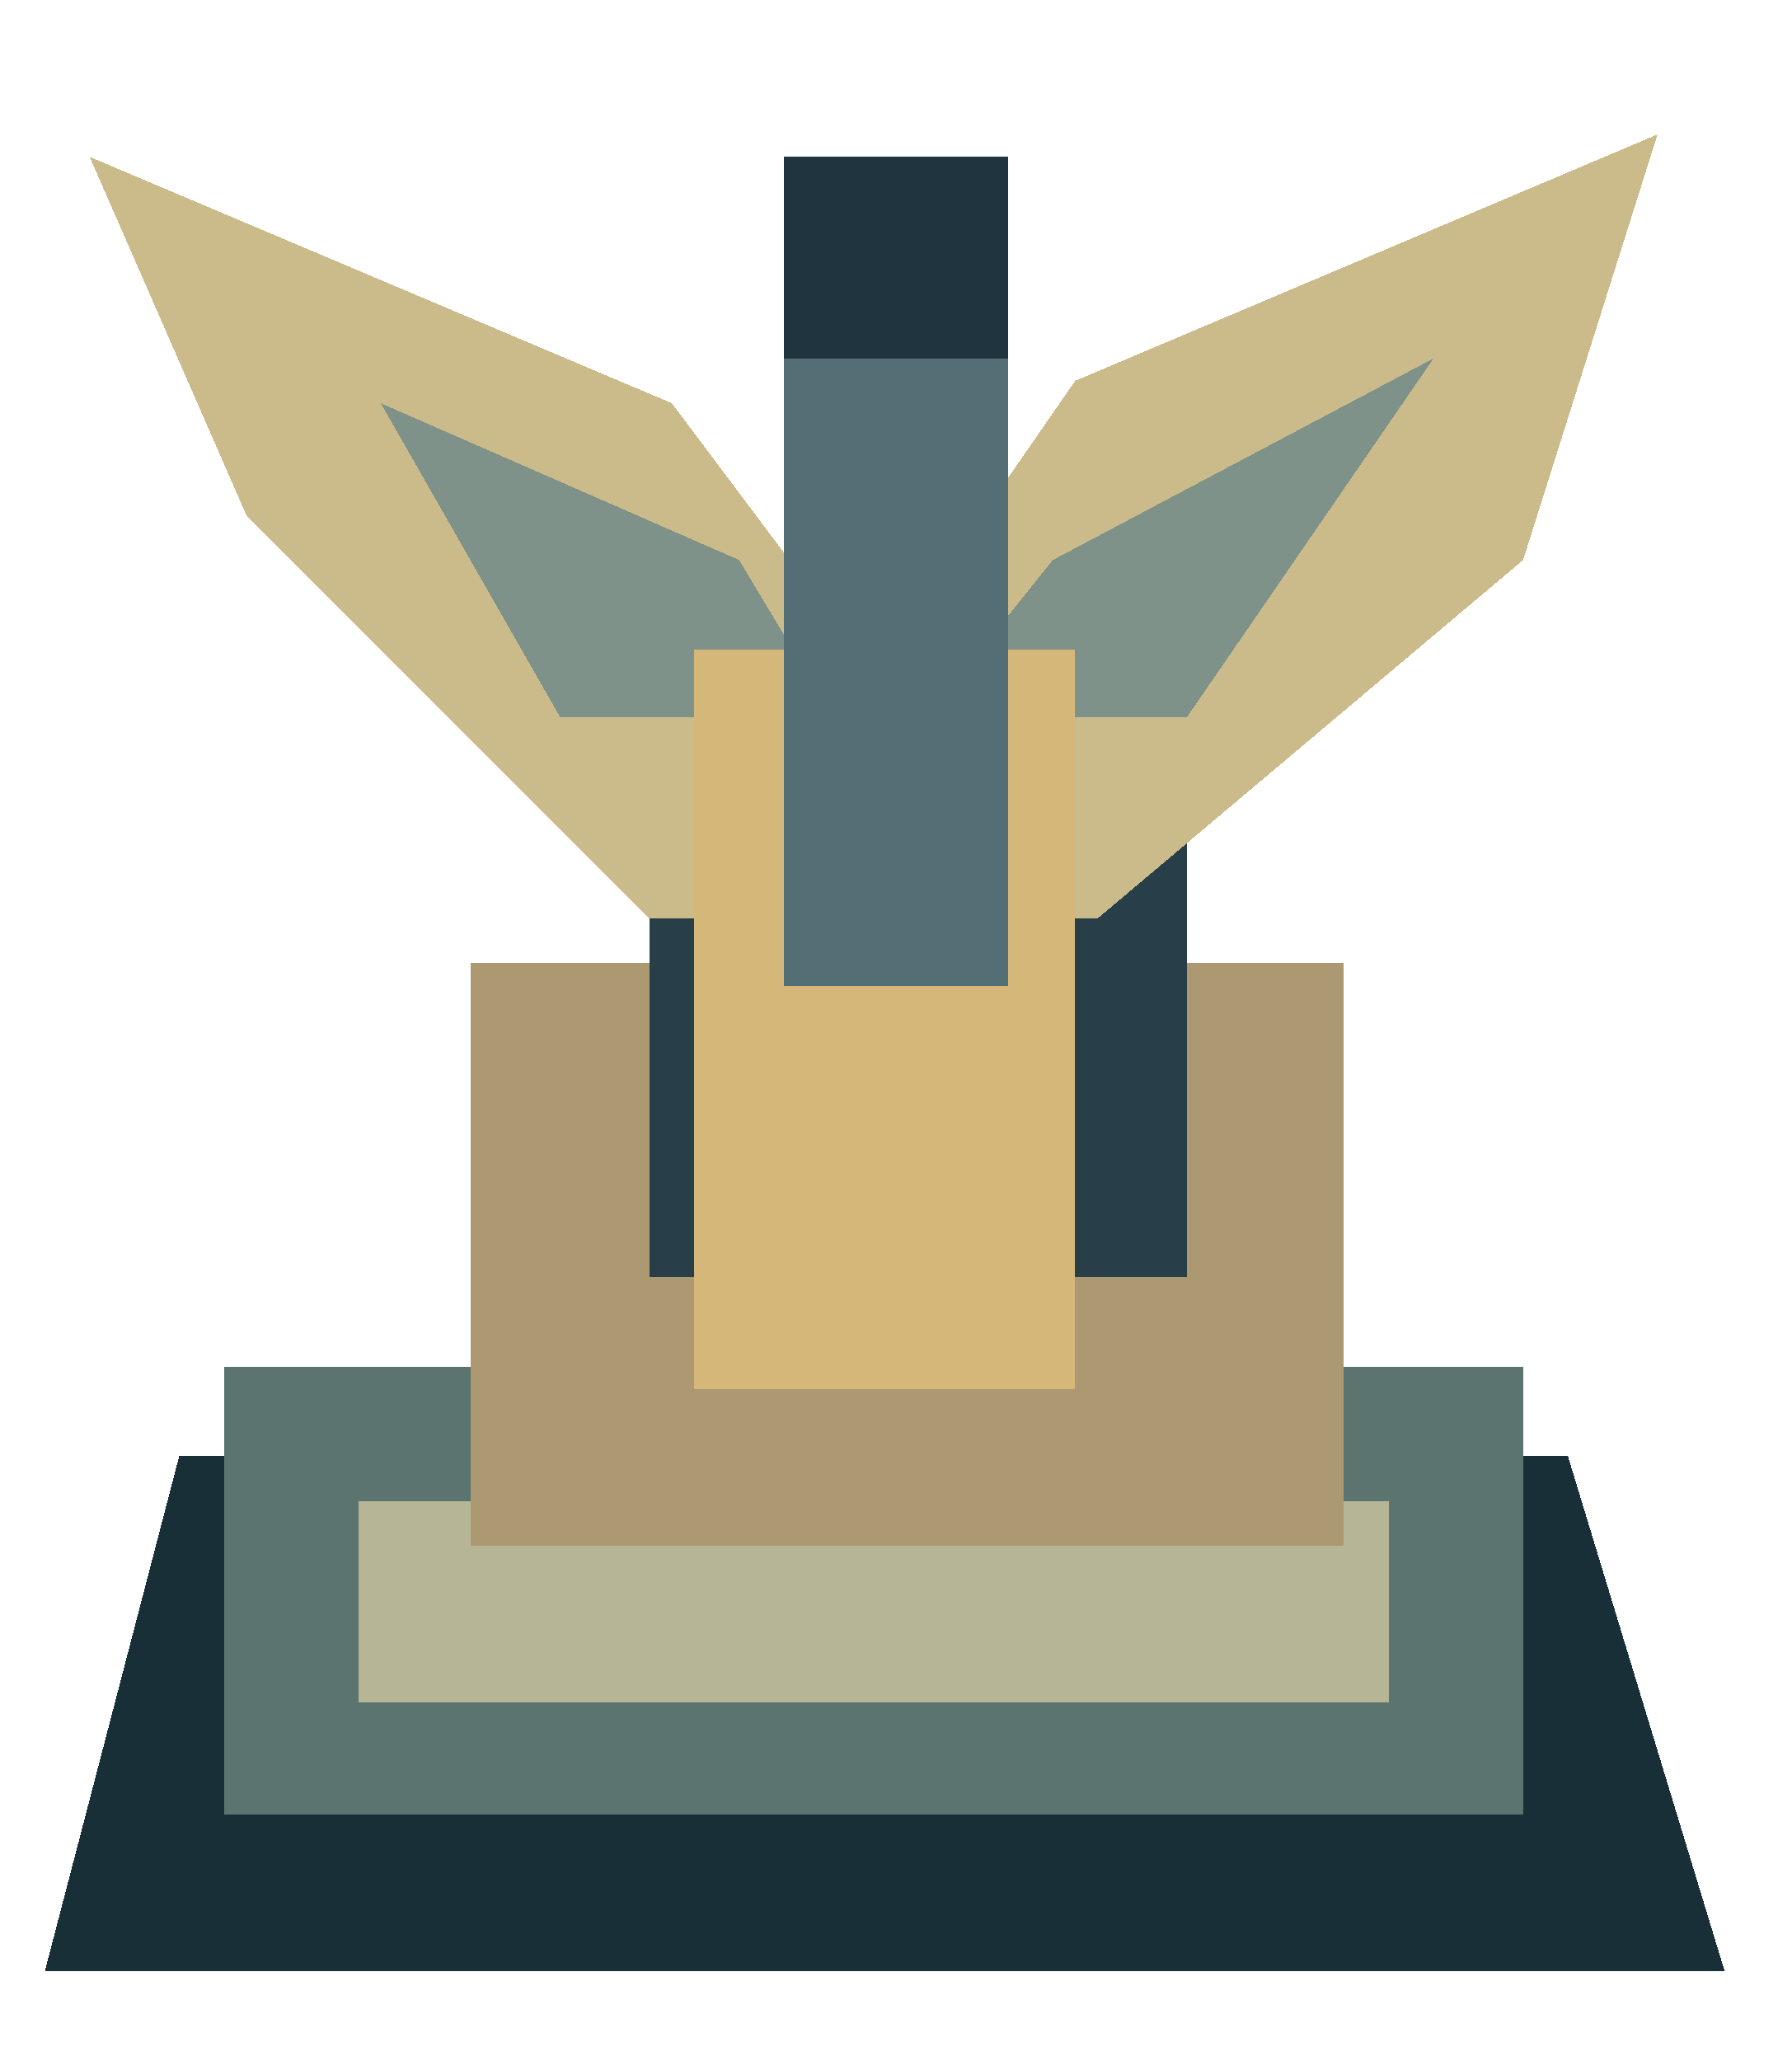
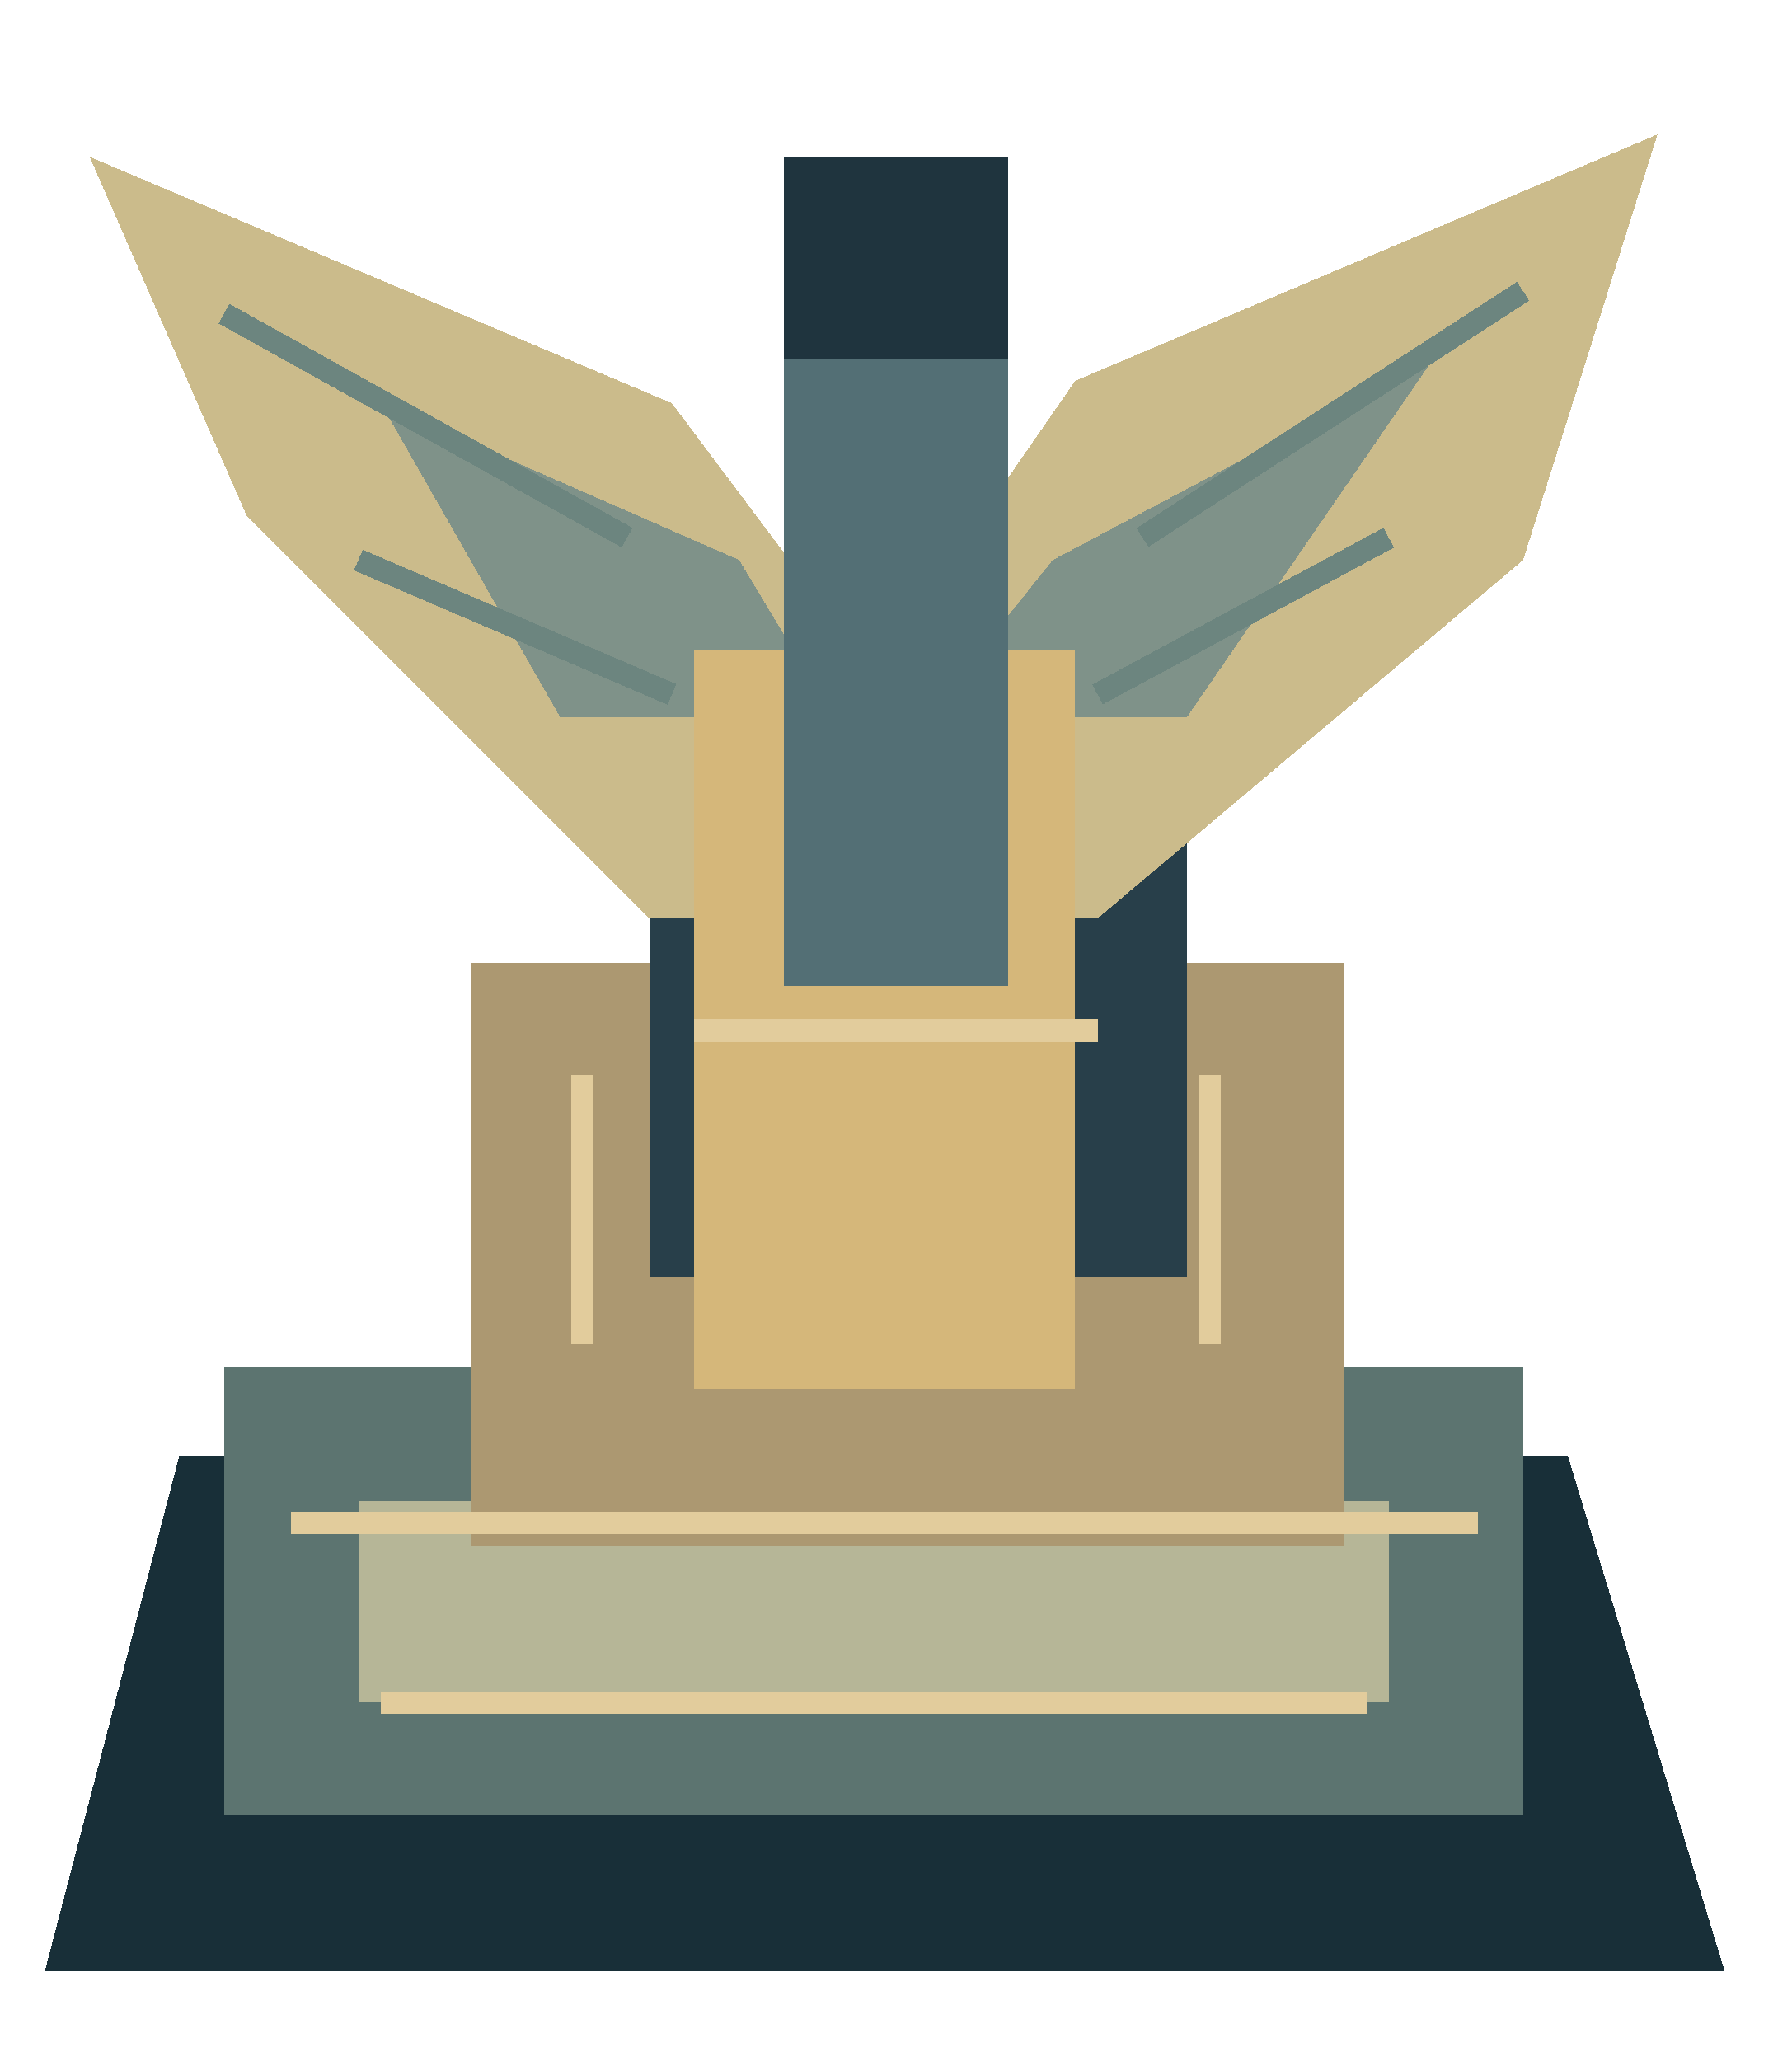
<svg xmlns="http://www.w3.org/2000/svg" width="80" height="92" viewBox="0 0 80 92" shape-rendering="crispEdges">
  <path d="M8 65H70L77 88H2Z" fill="#182f38" />
  <rect x="10" y="61" width="58" height="20" fill="#5c7470" />
  <rect x="16" y="67" width="46" height="9" fill="#b6b697" />
  <rect x="21" y="43" width="39" height="26" fill="#ac9871" />
  <rect x="29" y="26" width="24" height="31" fill="#283f4a" />
  <path d="M11 23L4 7L30 18L39 30L48 17L74 6L68 25L49 41H29Z" fill="#cbbb8b" />
  <path d="M17 18L33 25L39 35L47 25L64 16L53 32H25Z" fill="#7f9289" />
  <rect x="31" y="29" width="17" height="33" fill="#d5b77a" />
  <rect x="35" y="10" width="10" height="34" fill="#536f75" />
  <rect x="35" y="7" width="10" height="9" fill="#1f343e" />
+   <path d="M13 68H66M17 76H61M26 48V60M54 48V60M31 46H49" stroke="#e2cc9c" stroke-width="1" />
+   <path d="M10 14L28 24M16 25L30 31M51 24L68 13M49 31L62 24" stroke="#6c857f" stroke-width="1" />
</svg>
